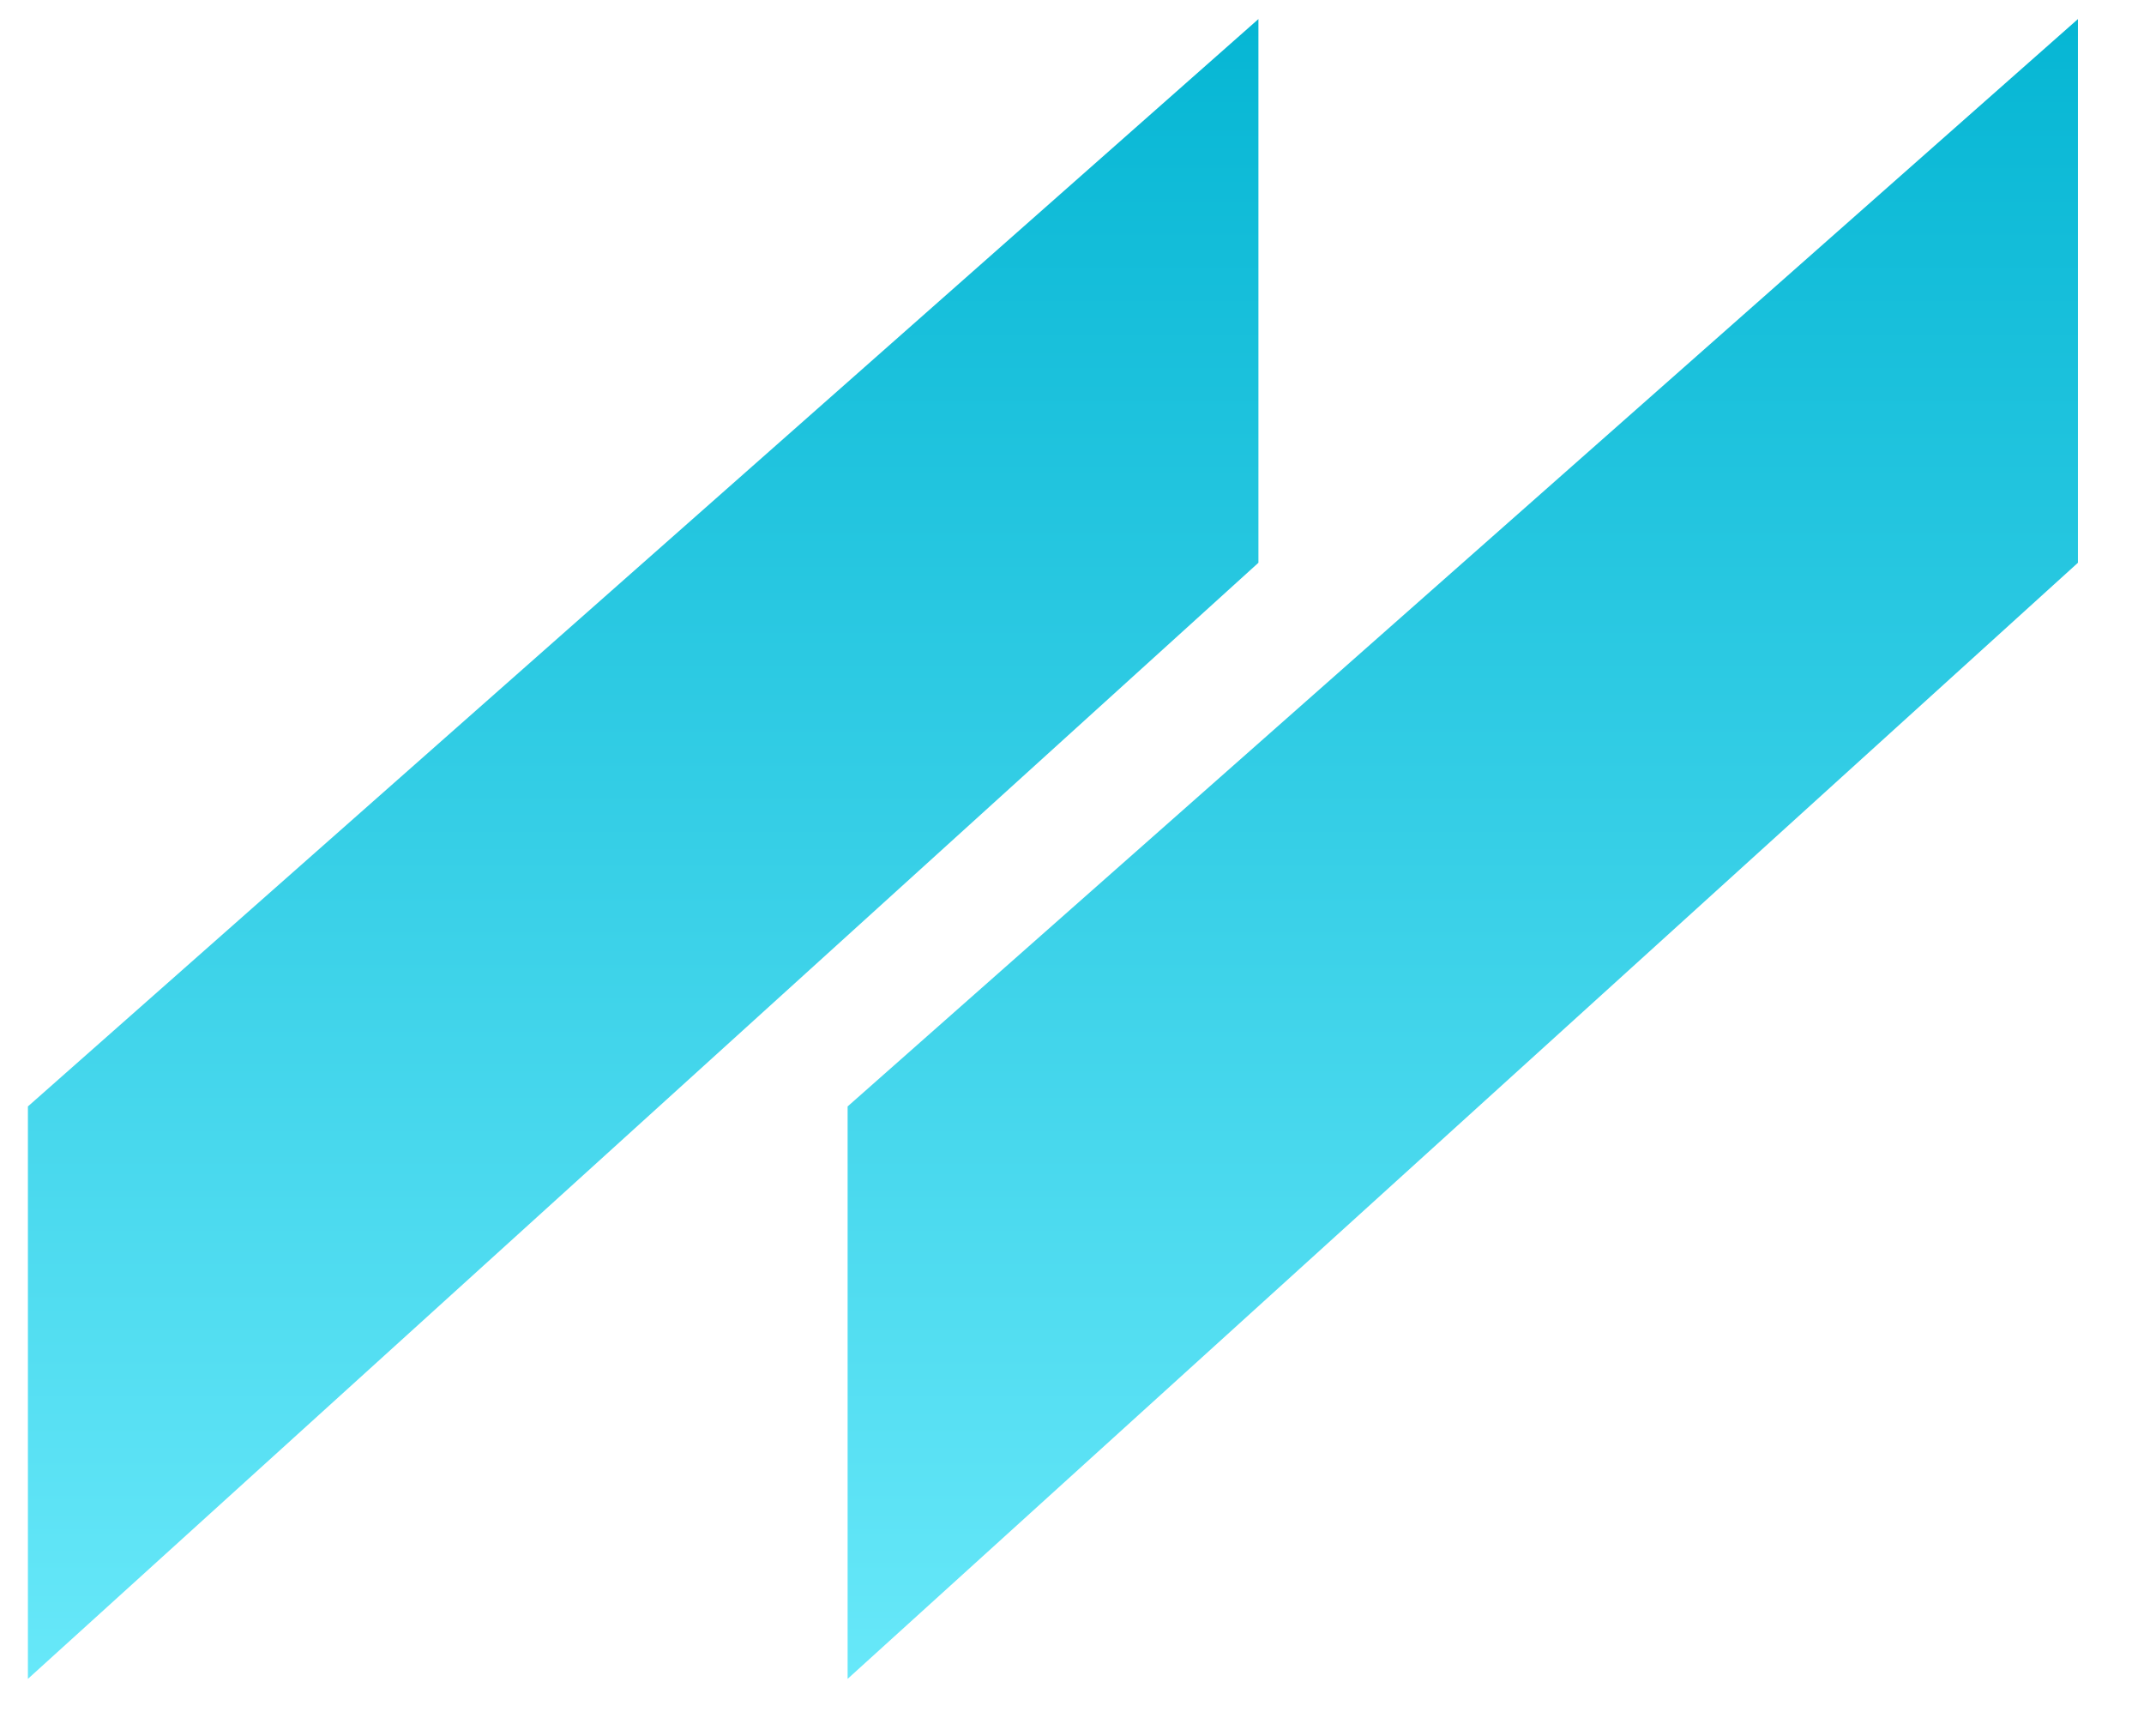
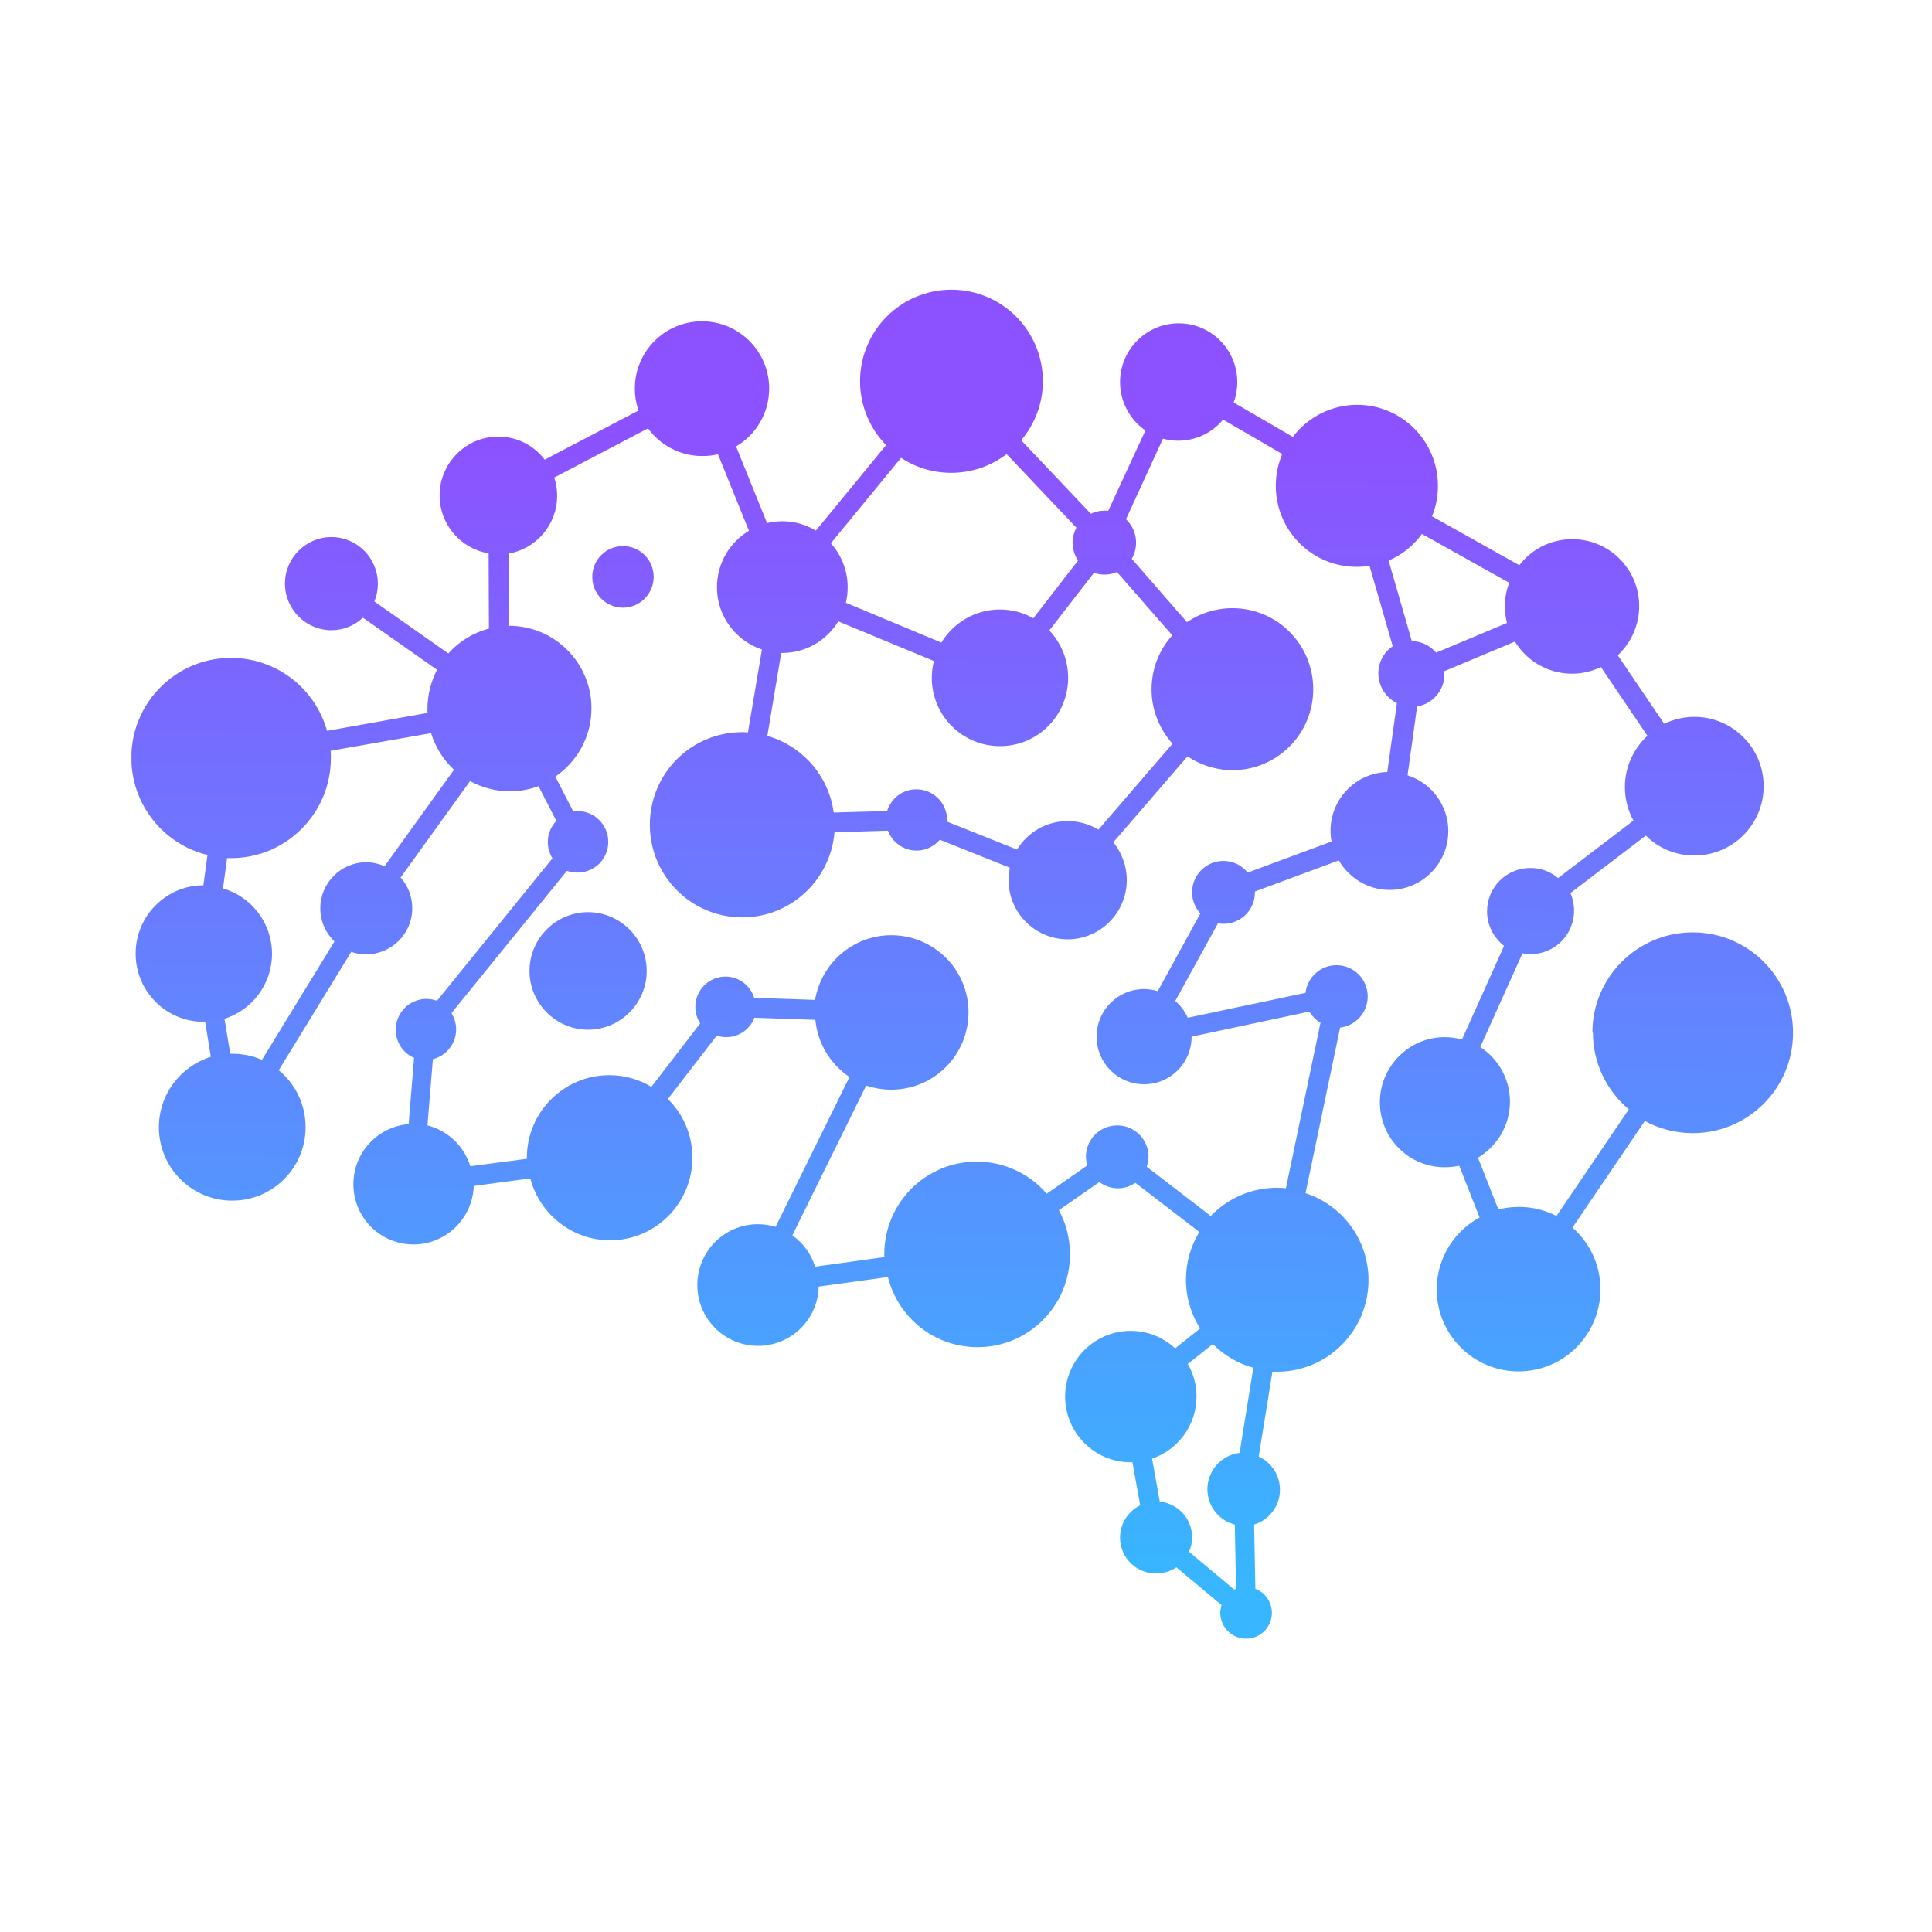
- <svg xmlns="http://www.w3.org/2000/svg" xmlns:xlink="http://www.w3.org/1999/xlink" version="1.1" preserveAspectRatio="xMidYMid meet" viewBox="344.564 330.278 111.737 91.218" width="53.87" height="43.61">
+ <svg xmlns="http://www.w3.org/2000/svg" xmlns:xlink="http://www.w3.org/1999/xlink" width="100" zoomAndPan="magnify" viewBox="0 0 75 75" height="100" preserveAspectRatio="xMidYMid meet" version="1.0">
  <defs>
-     <path d="M453.3 331.28L453.3 359.85L388.64 418.5L388.64 388.42L453.3 331.28Z" id="aFZf6T5ED" />
-     <linearGradient id="gradientb2ThqnP5Op" gradientUnits="userSpaceOnUse" x1="420.97" y1="331.28" x2="420.97" y2="418.5">
-       <stop style="stop-color: #06b6d4;stop-opacity: 1" offset="0%" />
-       <stop style="stop-color: #67e8f9;stop-opacity: 1" offset="100%" />
-     </linearGradient>
-     <path d="M410.23 331.28L410.23 359.85L345.56 418.5L345.56 388.42L410.23 331.28Z" id="a9fehgwfM" />
-     <linearGradient id="gradientk1wNV9Ostb" gradientUnits="userSpaceOnUse" x1="377.89" y1="331.28" x2="377.89" y2="418.5">
-       <stop style="stop-color: #06b6d4;stop-opacity: 1" offset="0%" />
-       <stop style="stop-color: #67e8f9;stop-opacity: 1" offset="100%" />
+     <clipPath id="id1">
+       <path d="M 5.105 11.18 L 69.605 11.18 L 69.605 63.68 L 5.105 63.68 Z M 5.105 11.18 " clip-rule="nonzero" />
+     </clipPath>
+     <clipPath id="id2">
+       <path d="M 61.816 40.09 C 61.816 37.934 63.562 36.195 65.715 36.195 C 67.871 36.195 69.605 37.941 69.605 40.09 C 69.605 42.25 67.863 43.988 65.715 43.988 C 65.043 43.988 64.402 43.816 63.852 43.516 L 61.043 47.656 C 61.707 48.238 62.129 49.09 62.129 50.055 C 62.129 51.812 60.703 53.238 58.949 53.238 C 57.195 53.238 55.773 51.812 55.773 50.055 C 55.773 48.852 56.445 47.797 57.438 47.262 L 56.645 45.254 C 56.465 45.293 56.273 45.312 56.082 45.312 C 54.688 45.312 53.566 44.18 53.566 42.793 C 53.566 41.398 54.699 40.262 56.082 40.262 C 56.312 40.262 56.543 40.293 56.754 40.352 L 58.387 36.719 C 57.988 36.406 57.727 35.922 57.727 35.383 C 57.727 34.445 58.477 33.695 59.41 33.695 C 59.82 33.695 60.191 33.836 60.484 34.086 L 63.41 31.855 C 63.199 31.473 63.078 31.023 63.078 30.551 C 63.078 29.766 63.422 29.055 63.953 28.562 L 62.148 25.898 C 61.809 26.059 61.426 26.152 61.023 26.152 C 60.082 26.152 59.262 25.648 58.809 24.906 L 56.062 26.059 C 56.062 26.102 56.074 26.141 56.074 26.172 C 56.074 26.805 55.613 27.324 55.012 27.426 L 54.641 30.098 C 55.562 30.391 56.223 31.254 56.223 32.266 C 56.223 33.523 55.199 34.547 53.945 34.547 C 53.105 34.547 52.375 34.086 51.973 33.402 L 48.715 34.609 C 48.715 34.617 48.715 34.629 48.715 34.648 C 48.715 35.32 48.172 35.863 47.5 35.863 C 47.43 35.863 47.352 35.852 47.281 35.844 L 45.625 38.855 C 45.828 39.035 45.996 39.258 46.109 39.508 L 50.68 38.543 C 50.75 37.941 51.262 37.469 51.883 37.469 C 52.555 37.469 53.094 38.012 53.094 38.684 C 53.094 39.309 52.625 39.82 52.023 39.891 L 50.68 46.32 C 52.102 46.781 53.125 48.117 53.125 49.695 C 53.125 51.652 51.543 53.25 49.578 53.25 C 49.516 53.25 49.457 53.25 49.395 53.25 L 48.863 56.543 C 49.348 56.766 49.688 57.258 49.688 57.828 C 49.688 58.473 49.266 59.004 48.684 59.184 L 48.734 61.676 C 49.105 61.816 49.375 62.188 49.375 62.609 C 49.375 63.164 48.926 63.613 48.375 63.613 C 47.82 63.613 47.371 63.164 47.371 62.609 C 47.371 62.508 47.391 62.41 47.422 62.309 L 45.668 60.844 C 45.445 60.992 45.176 61.082 44.875 61.082 C 44.102 61.082 43.48 60.461 43.48 59.688 C 43.48 59.137 43.801 58.664 44.262 58.434 L 43.961 56.766 C 43.941 56.766 43.914 56.766 43.891 56.766 C 42.488 56.766 41.348 55.621 41.348 54.215 C 41.348 52.809 42.488 51.664 43.891 51.664 C 44.562 51.664 45.164 51.922 45.617 52.344 L 46.59 51.57 C 46.238 51.02 46.039 50.375 46.039 49.672 C 46.039 49 46.227 48.367 46.559 47.824 L 44.074 45.918 C 43.883 46.047 43.652 46.129 43.402 46.129 C 43.129 46.129 42.879 46.039 42.68 45.887 L 41.105 46.98 C 41.387 47.492 41.535 48.078 41.535 48.699 C 41.535 50.688 39.934 52.297 37.949 52.297 C 36.262 52.297 34.859 51.141 34.469 49.574 L 31.781 49.945 C 31.754 51.219 30.711 52.246 29.426 52.246 C 28.125 52.246 27.07 51.191 27.07 49.883 C 27.07 48.578 28.125 47.523 29.426 47.523 C 29.668 47.523 29.898 47.562 30.109 47.625 L 32.977 41.809 C 32.242 41.316 31.742 40.512 31.652 39.59 L 29.285 39.508 C 29.117 39.949 28.695 40.262 28.191 40.262 C 28.062 40.262 27.941 40.242 27.824 40.203 L 25.926 42.664 C 26.52 43.246 26.879 44.051 26.879 44.941 C 26.879 46.711 25.445 48.148 23.684 48.148 C 22.199 48.148 20.945 47.121 20.586 45.746 L 18.391 46.039 C 18.348 47.293 17.316 48.309 16.055 48.309 C 14.762 48.309 13.719 47.262 13.719 45.969 C 13.719 44.742 14.66 43.738 15.863 43.637 L 16.074 41.066 C 15.652 40.887 15.363 40.465 15.363 39.973 C 15.363 39.316 15.895 38.777 16.555 38.777 C 16.703 38.777 16.836 38.805 16.965 38.848 L 21.445 33.32 C 21.336 33.141 21.266 32.922 21.266 32.688 C 21.266 32.367 21.395 32.078 21.598 31.867 L 20.906 30.52 C 20.555 30.648 20.184 30.719 19.793 30.719 C 19.23 30.719 18.699 30.57 18.25 30.32 L 15.551 34.066 C 15.832 34.375 16.004 34.797 16.004 35.262 C 16.004 36.246 15.199 37.047 14.219 37.047 C 14.02 37.047 13.816 37.02 13.637 36.949 L 10.82 41.547 C 11.461 42.07 11.863 42.863 11.863 43.758 C 11.863 45.336 10.59 46.609 9.016 46.609 C 7.441 46.609 6.168 45.336 6.168 43.758 C 6.168 42.473 7.02 41.387 8.184 41.027 L 7.965 39.668 C 7.941 39.668 7.934 39.668 7.914 39.668 C 6.449 39.668 5.266 38.484 5.266 37.02 C 5.266 35.562 6.438 34.375 7.895 34.367 L 8.055 33.191 C 6.359 32.781 5.098 31.242 5.098 29.414 C 5.098 27.277 6.832 25.539 8.965 25.539 C 10.738 25.539 12.242 26.734 12.695 28.371 L 16.594 27.676 C 16.594 27.617 16.594 27.566 16.594 27.508 C 16.594 26.965 16.734 26.453 16.965 26 L 14.09 23.98 C 13.766 24.281 13.336 24.465 12.867 24.465 C 11.871 24.465 11.062 23.648 11.062 22.656 C 11.062 21.66 11.871 20.848 12.867 20.848 C 13.859 20.848 14.668 21.66 14.668 22.656 C 14.668 22.906 14.621 23.137 14.531 23.348 L 17.406 25.367 C 17.816 24.906 18.367 24.562 18.98 24.402 L 18.969 21.48 C 17.887 21.301 17.066 20.367 17.066 19.23 C 17.066 17.977 18.09 16.949 19.34 16.949 C 20.082 16.949 20.734 17.301 21.145 17.844 L 24.785 15.938 C 24.695 15.664 24.645 15.383 24.645 15.082 C 24.645 13.645 25.809 12.473 27.25 12.473 C 28.684 12.473 29.859 13.637 29.859 15.082 C 29.859 16.035 29.348 16.879 28.574 17.332 L 29.777 20.305 C 29.969 20.266 30.156 20.234 30.367 20.234 C 30.84 20.234 31.289 20.367 31.672 20.598 L 34.398 17.281 C 33.777 16.641 33.387 15.766 33.387 14.801 C 33.387 12.844 34.969 11.246 36.934 11.246 C 38.891 11.246 40.484 12.832 40.484 14.801 C 40.484 15.676 40.164 16.477 39.641 17.09 L 42.348 19.945 C 42.508 19.863 42.688 19.824 42.879 19.824 C 42.93 19.824 42.98 19.824 43.02 19.832 L 44.465 16.711 C 43.871 16.297 43.48 15.613 43.48 14.832 C 43.48 13.574 44.504 12.551 45.758 12.551 C 47.012 12.551 48.031 13.574 48.031 14.832 C 48.031 15.113 47.98 15.383 47.891 15.625 L 50.188 16.961 C 50.758 16.207 51.672 15.715 52.684 15.715 C 54.418 15.715 55.82 17.121 55.82 18.859 C 55.82 19.281 55.742 19.684 55.59 20.043 L 58.98 21.941 C 59.449 21.328 60.191 20.93 61.035 20.93 C 62.469 20.93 63.633 22.094 63.633 23.527 C 63.633 24.281 63.309 24.965 62.801 25.438 L 64.605 28.098 C 64.953 27.93 65.355 27.828 65.777 27.828 C 67.262 27.828 68.465 29.035 68.465 30.52 C 68.465 32.008 67.262 33.211 65.777 33.211 C 65.043 33.211 64.375 32.922 63.891 32.438 L 60.965 34.668 C 61.055 34.879 61.105 35.109 61.105 35.352 C 61.105 36.285 60.352 37.039 59.422 37.039 C 59.309 37.039 59.199 37.027 59.102 37.008 L 57.465 40.645 C 58.156 41.098 58.617 41.879 58.617 42.762 C 58.617 43.688 58.117 44.5 57.375 44.941 L 58.168 46.953 C 58.43 46.883 58.688 46.852 58.969 46.852 C 59.492 46.852 59.992 46.98 60.422 47.203 L 63.23 43.066 C 62.379 42.352 61.836 41.277 61.836 40.07 Z M 19.754 24.324 L 19.742 21.488 C 20.816 21.309 21.629 20.367 21.629 19.242 C 21.629 19 21.586 18.758 21.516 18.539 L 25.156 16.629 C 25.629 17.281 26.398 17.703 27.262 17.703 C 27.473 17.703 27.672 17.684 27.871 17.633 L 29.074 20.605 C 28.332 21.047 27.832 21.863 27.832 22.797 C 27.832 23.922 28.562 24.875 29.578 25.215 L 29.035 28.43 C 28.965 28.43 28.895 28.422 28.816 28.422 C 26.828 28.422 25.227 30.027 25.227 32.016 C 25.227 34.004 26.828 35.613 28.816 35.613 C 30.699 35.613 32.242 34.156 32.395 32.309 L 34.469 32.246 C 34.641 32.699 35.07 33.02 35.582 33.02 C 35.941 33.02 36.262 32.859 36.484 32.598 L 39.199 33.684 C 39.172 33.844 39.152 34.004 39.152 34.164 C 39.152 35.43 40.184 36.465 41.445 36.465 C 42.711 36.465 43.742 35.43 43.742 34.164 C 43.742 33.613 43.543 33.102 43.219 32.699 L 46.098 29.363 C 46.598 29.695 47.199 29.898 47.844 29.898 C 49.578 29.898 50.98 28.492 50.98 26.754 C 50.98 25.016 49.578 23.609 47.844 23.609 C 47.191 23.609 46.578 23.809 46.078 24.152 L 43.934 21.691 C 44.043 21.512 44.102 21.289 44.102 21.059 C 44.102 20.707 43.953 20.387 43.711 20.156 L 45.145 17.031 C 45.336 17.082 45.535 17.109 45.738 17.109 C 46.438 17.109 47.07 16.789 47.48 16.289 L 49.777 17.625 C 49.617 18.004 49.527 18.418 49.527 18.859 C 49.527 20.598 50.93 22.004 52.664 22.004 C 52.836 22.004 53.004 21.992 53.164 21.961 L 54.066 25.086 C 53.727 25.316 53.508 25.699 53.508 26.141 C 53.508 26.652 53.809 27.086 54.227 27.297 L 53.855 29.969 C 52.633 30.008 51.652 31.012 51.652 32.246 C 51.652 32.387 51.66 32.527 51.691 32.668 L 48.434 33.875 C 48.215 33.594 47.871 33.422 47.492 33.422 C 46.82 33.422 46.277 33.965 46.277 34.637 C 46.277 34.961 46.398 35.242 46.598 35.461 L 44.945 38.473 C 44.773 38.426 44.594 38.395 44.414 38.395 C 43.391 38.395 42.57 39.219 42.57 40.242 C 42.57 41.266 43.391 42.09 44.414 42.09 C 45.438 42.09 46.258 41.266 46.258 40.242 L 50.828 39.27 C 50.941 39.449 51.082 39.598 51.262 39.699 L 49.918 46.129 C 49.809 46.117 49.688 46.109 49.566 46.109 C 48.562 46.109 47.652 46.531 47 47.203 L 44.516 45.293 C 44.555 45.172 44.586 45.031 44.586 44.902 C 44.586 44.23 44.043 43.688 43.371 43.688 C 42.699 43.688 42.156 44.23 42.156 44.902 C 42.156 45.023 42.18 45.133 42.207 45.242 L 40.633 46.34 C 39.973 45.574 39 45.094 37.918 45.094 C 35.934 45.094 34.328 46.699 34.328 48.688 C 34.328 48.73 34.328 48.77 34.328 48.801 L 31.641 49.172 C 31.492 48.68 31.172 48.246 30.758 47.957 L 33.625 42.141 C 33.926 42.242 34.258 42.301 34.598 42.301 C 36.254 42.301 37.598 40.957 37.598 39.297 C 37.598 37.641 36.254 36.305 34.598 36.305 C 33.117 36.305 31.883 37.391 31.641 38.816 L 29.277 38.734 C 29.125 38.254 28.684 37.91 28.164 37.91 C 27.523 37.91 26.992 38.434 26.992 39.086 C 26.992 39.328 27.062 39.539 27.18 39.73 L 25.285 42.191 C 24.805 41.898 24.242 41.738 23.652 41.738 C 21.887 41.738 20.453 43.176 20.453 44.941 C 20.453 44.953 20.453 44.973 20.453 44.984 L 18.258 45.273 C 18.02 44.5 17.387 43.887 16.594 43.688 L 16.805 41.117 C 17.328 40.984 17.707 40.512 17.707 39.961 C 17.707 39.73 17.637 39.508 17.527 39.328 L 22.008 33.805 C 22.137 33.855 22.277 33.875 22.418 33.875 C 23.082 33.875 23.613 33.344 23.613 32.68 C 23.613 32.027 23.082 31.484 22.418 31.484 C 22.359 31.484 22.297 31.484 22.25 31.492 L 21.559 30.148 C 22.398 29.574 22.961 28.602 22.961 27.496 C 22.961 25.73 21.527 24.293 19.762 24.293 C 19.742 24.293 19.73 24.293 19.723 24.293 Z M 29.789 28.562 L 30.328 25.348 C 30.34 25.348 30.359 25.348 30.367 25.348 C 31.293 25.348 32.094 24.855 32.543 24.121 L 36.254 25.66 C 36.203 25.871 36.172 26.082 36.172 26.312 C 36.172 27.777 37.355 28.965 38.82 28.965 C 40.285 28.965 41.465 27.777 41.465 26.312 C 41.465 25.598 41.188 24.957 40.734 24.473 L 42.469 22.234 C 42.598 22.285 42.738 22.305 42.879 22.305 C 43.051 22.305 43.211 22.273 43.359 22.203 L 45.508 24.664 C 45.004 25.215 44.703 25.961 44.703 26.762 C 44.703 27.578 45.016 28.309 45.516 28.871 L 42.641 32.207 C 42.289 31.996 41.887 31.875 41.445 31.875 C 40.613 31.875 39.891 32.316 39.48 32.98 L 36.766 31.895 C 36.766 31.875 36.766 31.855 36.766 31.836 C 36.766 31.172 36.234 30.641 35.57 30.641 C 35.039 30.641 34.59 30.992 34.438 31.484 L 32.363 31.543 C 32.172 30.109 31.141 28.953 29.777 28.562 Z M 39.082 17.633 L 41.785 20.484 C 41.695 20.656 41.637 20.859 41.637 21.07 C 41.637 21.32 41.719 21.559 41.848 21.762 L 40.113 24 C 39.73 23.781 39.281 23.66 38.809 23.66 C 37.848 23.66 37.004 24.184 36.543 24.945 L 32.836 23.398 C 32.887 23.207 32.906 22.996 32.906 22.785 C 32.906 22.133 32.656 21.539 32.254 21.09 L 34.98 17.773 C 35.543 18.145 36.203 18.355 36.926 18.355 C 37.738 18.355 38.48 18.086 39.082 17.625 Z M 54.809 24.895 L 53.906 21.762 C 54.43 21.539 54.871 21.18 55.199 20.727 L 58.59 22.625 C 58.477 22.906 58.418 23.219 58.418 23.539 C 58.418 23.762 58.449 23.973 58.5 24.184 L 55.75 25.336 C 55.52 25.066 55.191 24.895 54.809 24.887 Z M 48.652 53.109 L 48.121 56.402 C 47.422 56.484 46.871 57.086 46.871 57.809 C 46.871 58.473 47.32 59.023 47.934 59.184 L 47.984 61.676 C 47.961 61.688 47.934 61.695 47.914 61.707 L 46.156 60.238 C 46.238 60.07 46.277 59.879 46.277 59.676 C 46.277 58.953 45.727 58.363 45.023 58.293 L 44.723 56.625 C 45.727 56.281 46.449 55.328 46.449 54.215 C 46.449 53.75 46.328 53.32 46.109 52.949 L 47.082 52.176 C 47.512 52.605 48.051 52.938 48.664 53.098 Z M 17.629 29.875 L 14.93 33.625 C 14.711 33.531 14.469 33.473 14.219 33.473 C 13.234 33.473 12.434 34.277 12.434 35.262 C 12.434 35.762 12.645 36.227 12.984 36.547 L 10.168 41.145 C 9.816 40.984 9.426 40.906 9.016 40.906 C 8.984 40.906 8.965 40.906 8.938 40.906 L 8.715 39.551 C 9.789 39.207 10.559 38.203 10.559 37.027 C 10.559 35.824 9.758 34.809 8.656 34.488 L 8.816 33.312 C 8.867 33.312 8.914 33.312 8.977 33.312 C 11.109 33.312 12.844 31.574 12.844 29.434 C 12.844 29.336 12.844 29.242 12.836 29.145 L 16.734 28.461 C 16.906 29.012 17.215 29.504 17.629 29.887 Z M 20.555 37.691 C 20.555 36.438 21.578 35.41 22.828 35.41 C 24.082 35.41 25.105 36.438 25.105 37.691 C 25.105 38.945 24.082 39.973 22.828 39.973 C 21.578 39.973 20.555 38.945 20.555 37.691 Z M 22.992 22.395 C 22.992 21.73 23.523 21.199 24.184 21.199 C 24.844 21.199 25.375 21.73 25.375 22.395 C 25.375 23.047 24.844 23.59 24.184 23.59 C 23.531 23.59 22.992 23.059 22.992 22.395 Z M 22.992 22.395 " clip-rule="evenodd" />
+     </clipPath>
+     <linearGradient x1="39.985" gradientTransform="matrix(1.002487, 0, 0, 1.004392, 5.106073, 11.25548)" y1="-0.154" x2="39.674" gradientUnits="userSpaceOnUse" y2="52.365" xlink:type="simple" xlink:actuate="onLoad" id="id3" xlink:show="other">
+       <stop stop-opacity="1" stop-color="rgb(54.9%, 32.199%, 100%)" offset="0" />
+       <stop stop-opacity="1" stop-color="rgb(54.9%, 32.199%, 100%)" offset="0.007" />
+       <stop stop-opacity="1" stop-color="rgb(54.9%, 32.199%, 100%)" offset="0.062" />
+       <stop stop-opacity="1" stop-color="rgb(54.9%, 32.199%, 100%)" offset="0.094" />
+       <stop stop-opacity="1" stop-color="rgb(54.9%, 32.199%, 100%)" offset="0.109" />
+       <stop stop-opacity="1" stop-color="rgb(54.813%, 32.301%, 100%)" offset="0.117" />
+       <stop stop-opacity="1" stop-color="rgb(54.573%, 32.588%, 100%)" offset="0.125" />
+       <stop stop-opacity="1" stop-color="rgb(54.265%, 32.956%, 100%)" offset="0.133" />
+       <stop stop-opacity="1" stop-color="rgb(53.957%, 33.322%, 100%)" offset="0.141" />
+       <stop stop-opacity="1" stop-color="rgb(53.648%, 33.69%, 100%)" offset="0.148" />
+       <stop stop-opacity="1" stop-color="rgb(53.34%, 34.056%, 100%)" offset="0.156" />
+       <stop stop-opacity="1" stop-color="rgb(53.032%, 34.422%, 100%)" offset="0.164" />
+       <stop stop-opacity="1" stop-color="rgb(52.724%, 34.79%, 100%)" offset="0.172" />
+       <stop stop-opacity="1" stop-color="rgb(52.417%, 35.156%, 100%)" offset="0.18" />
+       <stop stop-opacity="1" stop-color="rgb(52.109%, 35.524%, 100%)" offset="0.188" />
+       <stop stop-opacity="1" stop-color="rgb(51.801%, 35.89%, 100%)" offset="0.195" />
+       <stop stop-opacity="1" stop-color="rgb(51.492%, 36.258%, 100%)" offset="0.203" />
+       <stop stop-opacity="1" stop-color="rgb(51.184%, 36.624%, 100%)" offset="0.211" />
+       <stop stop-opacity="1" stop-color="rgb(50.876%, 36.992%, 100%)" offset="0.219" />
+       <stop stop-opacity="1" stop-color="rgb(50.569%, 37.358%, 100%)" offset="0.227" />
+       <stop stop-opacity="1" stop-color="rgb(50.261%, 37.726%, 100%)" offset="0.234" />
+       <stop stop-opacity="1" stop-color="rgb(49.953%, 38.092%, 100%)" offset="0.242" />
+       <stop stop-opacity="1" stop-color="rgb(49.644%, 38.46%, 100%)" offset="0.25" />
+       <stop stop-opacity="1" stop-color="rgb(49.336%, 38.826%, 100%)" offset="0.258" />
+       <stop stop-opacity="1" stop-color="rgb(49.028%, 39.194%, 100%)" offset="0.266" />
+       <stop stop-opacity="1" stop-color="rgb(48.72%, 39.56%, 100%)" offset="0.273" />
+       <stop stop-opacity="1" stop-color="rgb(48.413%, 39.928%, 100%)" offset="0.281" />
+       <stop stop-opacity="1" stop-color="rgb(48.105%, 40.294%, 100%)" offset="0.289" />
+       <stop stop-opacity="1" stop-color="rgb(47.797%, 40.662%, 100%)" offset="0.297" />
+       <stop stop-opacity="1" stop-color="rgb(47.488%, 41.028%, 100%)" offset="0.305" />
+       <stop stop-opacity="1" stop-color="rgb(47.18%, 41.396%, 100%)" offset="0.312" />
+       <stop stop-opacity="1" stop-color="rgb(46.872%, 41.762%, 100%)" offset="0.32" />
+       <stop stop-opacity="1" stop-color="rgb(46.565%, 42.13%, 100%)" offset="0.328" />
+       <stop stop-opacity="1" stop-color="rgb(46.257%, 42.496%, 100%)" offset="0.336" />
+       <stop stop-opacity="1" stop-color="rgb(45.949%, 42.863%, 100%)" offset="0.344" />
+       <stop stop-opacity="1" stop-color="rgb(45.641%, 43.23%, 100%)" offset="0.352" />
+       <stop stop-opacity="1" stop-color="rgb(45.332%, 43.597%, 100%)" offset="0.359" />
+       <stop stop-opacity="1" stop-color="rgb(45.024%, 43.964%, 100%)" offset="0.367" />
+       <stop stop-opacity="1" stop-color="rgb(44.716%, 44.331%, 100%)" offset="0.375" />
+       <stop stop-opacity="1" stop-color="rgb(44.409%, 44.698%, 100%)" offset="0.383" />
+       <stop stop-opacity="1" stop-color="rgb(44.101%, 45.065%, 100%)" offset="0.391" />
+       <stop stop-opacity="1" stop-color="rgb(43.793%, 45.432%, 100%)" offset="0.398" />
+       <stop stop-opacity="1" stop-color="rgb(43.484%, 45.799%, 100%)" offset="0.406" />
+       <stop stop-opacity="1" stop-color="rgb(43.176%, 46.165%, 100%)" offset="0.414" />
+       <stop stop-opacity="1" stop-color="rgb(42.868%, 46.533%, 100%)" offset="0.422" />
+       <stop stop-opacity="1" stop-color="rgb(42.561%, 46.899%, 100%)" offset="0.43" />
+       <stop stop-opacity="1" stop-color="rgb(42.253%, 47.267%, 100%)" offset="0.438" />
+       <stop stop-opacity="1" stop-color="rgb(41.945%, 47.633%, 100%)" offset="0.445" />
+       <stop stop-opacity="1" stop-color="rgb(41.637%, 48.001%, 100%)" offset="0.453" />
+       <stop stop-opacity="1" stop-color="rgb(41.328%, 48.367%, 100%)" offset="0.461" />
+       <stop stop-opacity="1" stop-color="rgb(41.02%, 48.735%, 100%)" offset="0.469" />
+       <stop stop-opacity="1" stop-color="rgb(40.714%, 49.101%, 100%)" offset="0.477" />
+       <stop stop-opacity="1" stop-color="rgb(40.405%, 49.469%, 100%)" offset="0.484" />
+       <stop stop-opacity="1" stop-color="rgb(40.097%, 49.835%, 100%)" offset="0.492" />
+       <stop stop-opacity="1" stop-color="rgb(39.789%, 50.203%, 100%)" offset="0.5" />
+       <stop stop-opacity="1" stop-color="rgb(39.481%, 50.569%, 100%)" offset="0.508" />
+       <stop stop-opacity="1" stop-color="rgb(39.172%, 50.937%, 100%)" offset="0.516" />
+       <stop stop-opacity="1" stop-color="rgb(38.864%, 51.303%, 100%)" offset="0.523" />
+       <stop stop-opacity="1" stop-color="rgb(38.557%, 51.671%, 100%)" offset="0.531" />
+       <stop stop-opacity="1" stop-color="rgb(38.249%, 52.037%, 100%)" offset="0.539" />
+       <stop stop-opacity="1" stop-color="rgb(37.941%, 52.405%, 100%)" offset="0.547" />
+       <stop stop-opacity="1" stop-color="rgb(37.633%, 52.771%, 100%)" offset="0.555" />
+       <stop stop-opacity="1" stop-color="rgb(37.325%, 53.139%, 100%)" offset="0.562" />
+       <stop stop-opacity="1" stop-color="rgb(37.016%, 53.505%, 100%)" offset="0.57" />
+       <stop stop-opacity="1" stop-color="rgb(36.71%, 53.873%, 100%)" offset="0.578" />
+       <stop stop-opacity="1" stop-color="rgb(36.401%, 54.239%, 100%)" offset="0.586" />
+       <stop stop-opacity="1" stop-color="rgb(36.093%, 54.607%, 100%)" offset="0.594" />
+       <stop stop-opacity="1" stop-color="rgb(35.785%, 54.973%, 100%)" offset="0.602" />
+       <stop stop-opacity="1" stop-color="rgb(35.477%, 55.341%, 100%)" offset="0.609" />
+       <stop stop-opacity="1" stop-color="rgb(35.168%, 55.707%, 100%)" offset="0.617" />
+       <stop stop-opacity="1" stop-color="rgb(34.86%, 56.075%, 100%)" offset="0.625" />
+       <stop stop-opacity="1" stop-color="rgb(34.554%, 56.441%, 100%)" offset="0.633" />
+       <stop stop-opacity="1" stop-color="rgb(34.245%, 56.808%, 100%)" offset="0.641" />
+       <stop stop-opacity="1" stop-color="rgb(33.937%, 57.175%, 100%)" offset="0.648" />
+       <stop stop-opacity="1" stop-color="rgb(33.629%, 57.542%, 100%)" offset="0.656" />
+       <stop stop-opacity="1" stop-color="rgb(33.321%, 57.909%, 100%)" offset="0.664" />
+       <stop stop-opacity="1" stop-color="rgb(33.012%, 58.276%, 100%)" offset="0.672" />
+       <stop stop-opacity="1" stop-color="rgb(32.706%, 58.643%, 100%)" offset="0.68" />
+       <stop stop-opacity="1" stop-color="rgb(32.397%, 59.01%, 100%)" offset="0.688" />
+       <stop stop-opacity="1" stop-color="rgb(32.089%, 59.377%, 100%)" offset="0.695" />
+       <stop stop-opacity="1" stop-color="rgb(31.781%, 59.744%, 100%)" offset="0.703" />
+       <stop stop-opacity="1" stop-color="rgb(31.473%, 60.11%, 100%)" offset="0.711" />
+       <stop stop-opacity="1" stop-color="rgb(31.165%, 60.478%, 100%)" offset="0.719" />
+       <stop stop-opacity="1" stop-color="rgb(30.856%, 60.844%, 100%)" offset="0.727" />
+       <stop stop-opacity="1" stop-color="rgb(30.55%, 61.212%, 100%)" offset="0.734" />
+       <stop stop-opacity="1" stop-color="rgb(30.241%, 61.578%, 100%)" offset="0.742" />
+       <stop stop-opacity="1" stop-color="rgb(29.933%, 61.946%, 100%)" offset="0.75" />
+       <stop stop-opacity="1" stop-color="rgb(29.625%, 62.312%, 100%)" offset="0.758" />
+       <stop stop-opacity="1" stop-color="rgb(29.317%, 62.68%, 100%)" offset="0.766" />
+       <stop stop-opacity="1" stop-color="rgb(29.008%, 63.046%, 100%)" offset="0.773" />
+       <stop stop-opacity="1" stop-color="rgb(28.702%, 63.414%, 100%)" offset="0.781" />
+       <stop stop-opacity="1" stop-color="rgb(28.394%, 63.78%, 100%)" offset="0.789" />
+       <stop stop-opacity="1" stop-color="rgb(28.085%, 64.148%, 100%)" offset="0.797" />
+       <stop stop-opacity="1" stop-color="rgb(27.777%, 64.514%, 100%)" offset="0.805" />
+       <stop stop-opacity="1" stop-color="rgb(27.469%, 64.882%, 100%)" offset="0.812" />
+       <stop stop-opacity="1" stop-color="rgb(27.161%, 65.248%, 100%)" offset="0.82" />
+       <stop stop-opacity="1" stop-color="rgb(26.852%, 65.616%, 100%)" offset="0.828" />
+       <stop stop-opacity="1" stop-color="rgb(26.546%, 65.982%, 100%)" offset="0.836" />
+       <stop stop-opacity="1" stop-color="rgb(26.237%, 66.35%, 100%)" offset="0.844" />
+       <stop stop-opacity="1" stop-color="rgb(25.929%, 66.716%, 100%)" offset="0.852" />
+       <stop stop-opacity="1" stop-color="rgb(25.621%, 67.084%, 100%)" offset="0.859" />
+       <stop stop-opacity="1" stop-color="rgb(25.313%, 67.45%, 100%)" offset="0.867" />
+       <stop stop-opacity="1" stop-color="rgb(25.005%, 67.818%, 100%)" offset="0.875" />
+       <stop stop-opacity="1" stop-color="rgb(24.698%, 68.184%, 100%)" offset="0.883" />
+       <stop stop-opacity="1" stop-color="rgb(24.39%, 68.552%, 100%)" offset="0.891" />
+       <stop stop-opacity="1" stop-color="rgb(24.081%, 68.918%, 100%)" offset="0.898" />
+       <stop stop-opacity="1" stop-color="rgb(23.773%, 69.286%, 100%)" offset="0.906" />
+       <stop stop-opacity="1" stop-color="rgb(23.465%, 69.652%, 100%)" offset="0.914" />
+       <stop stop-opacity="1" stop-color="rgb(23.157%, 70.02%, 100%)" offset="0.922" />
+       <stop stop-opacity="1" stop-color="rgb(22.85%, 70.386%, 100%)" offset="0.93" />
+       <stop stop-opacity="1" stop-color="rgb(22.542%, 70.753%, 100%)" offset="0.938" />
+       <stop stop-opacity="1" stop-color="rgb(22.234%, 71.12%, 100%)" offset="0.945" />
+       <stop stop-opacity="1" stop-color="rgb(22.038%, 71.352%, 100%)" offset="0.953" />
+       <stop stop-opacity="1" stop-color="rgb(21.999%, 71.399%, 100%)" offset="0.969" />
+       <stop stop-opacity="1" stop-color="rgb(21.999%, 71.399%, 100%)" offset="0.993" />
+       <stop stop-opacity="1" stop-color="rgb(21.999%, 71.399%, 100%)" offset="1" />
    </linearGradient>
  </defs>
-   <g>
-     <g>
-       <use xlink:href="#aFZf6T5ED" opacity="1" fill="url(#gradientb2ThqnP5Op)" />
-     </g>
-     <g>
-       <use xlink:href="#a9fehgwfM" opacity="1" fill="url(#gradientk1wNV9Ostb)" />
+   <g clip-path="url(#id1)">
+     <g clip-path="url(#id2)">
+       <path fill="url(#id3)" d="M 5.105 11.246 L 5.105 63.613 L 69.605 63.613 L 69.605 11.246 Z M 5.105 11.246 " fill-rule="nonzero" />
    </g>
  </g>
</svg>
